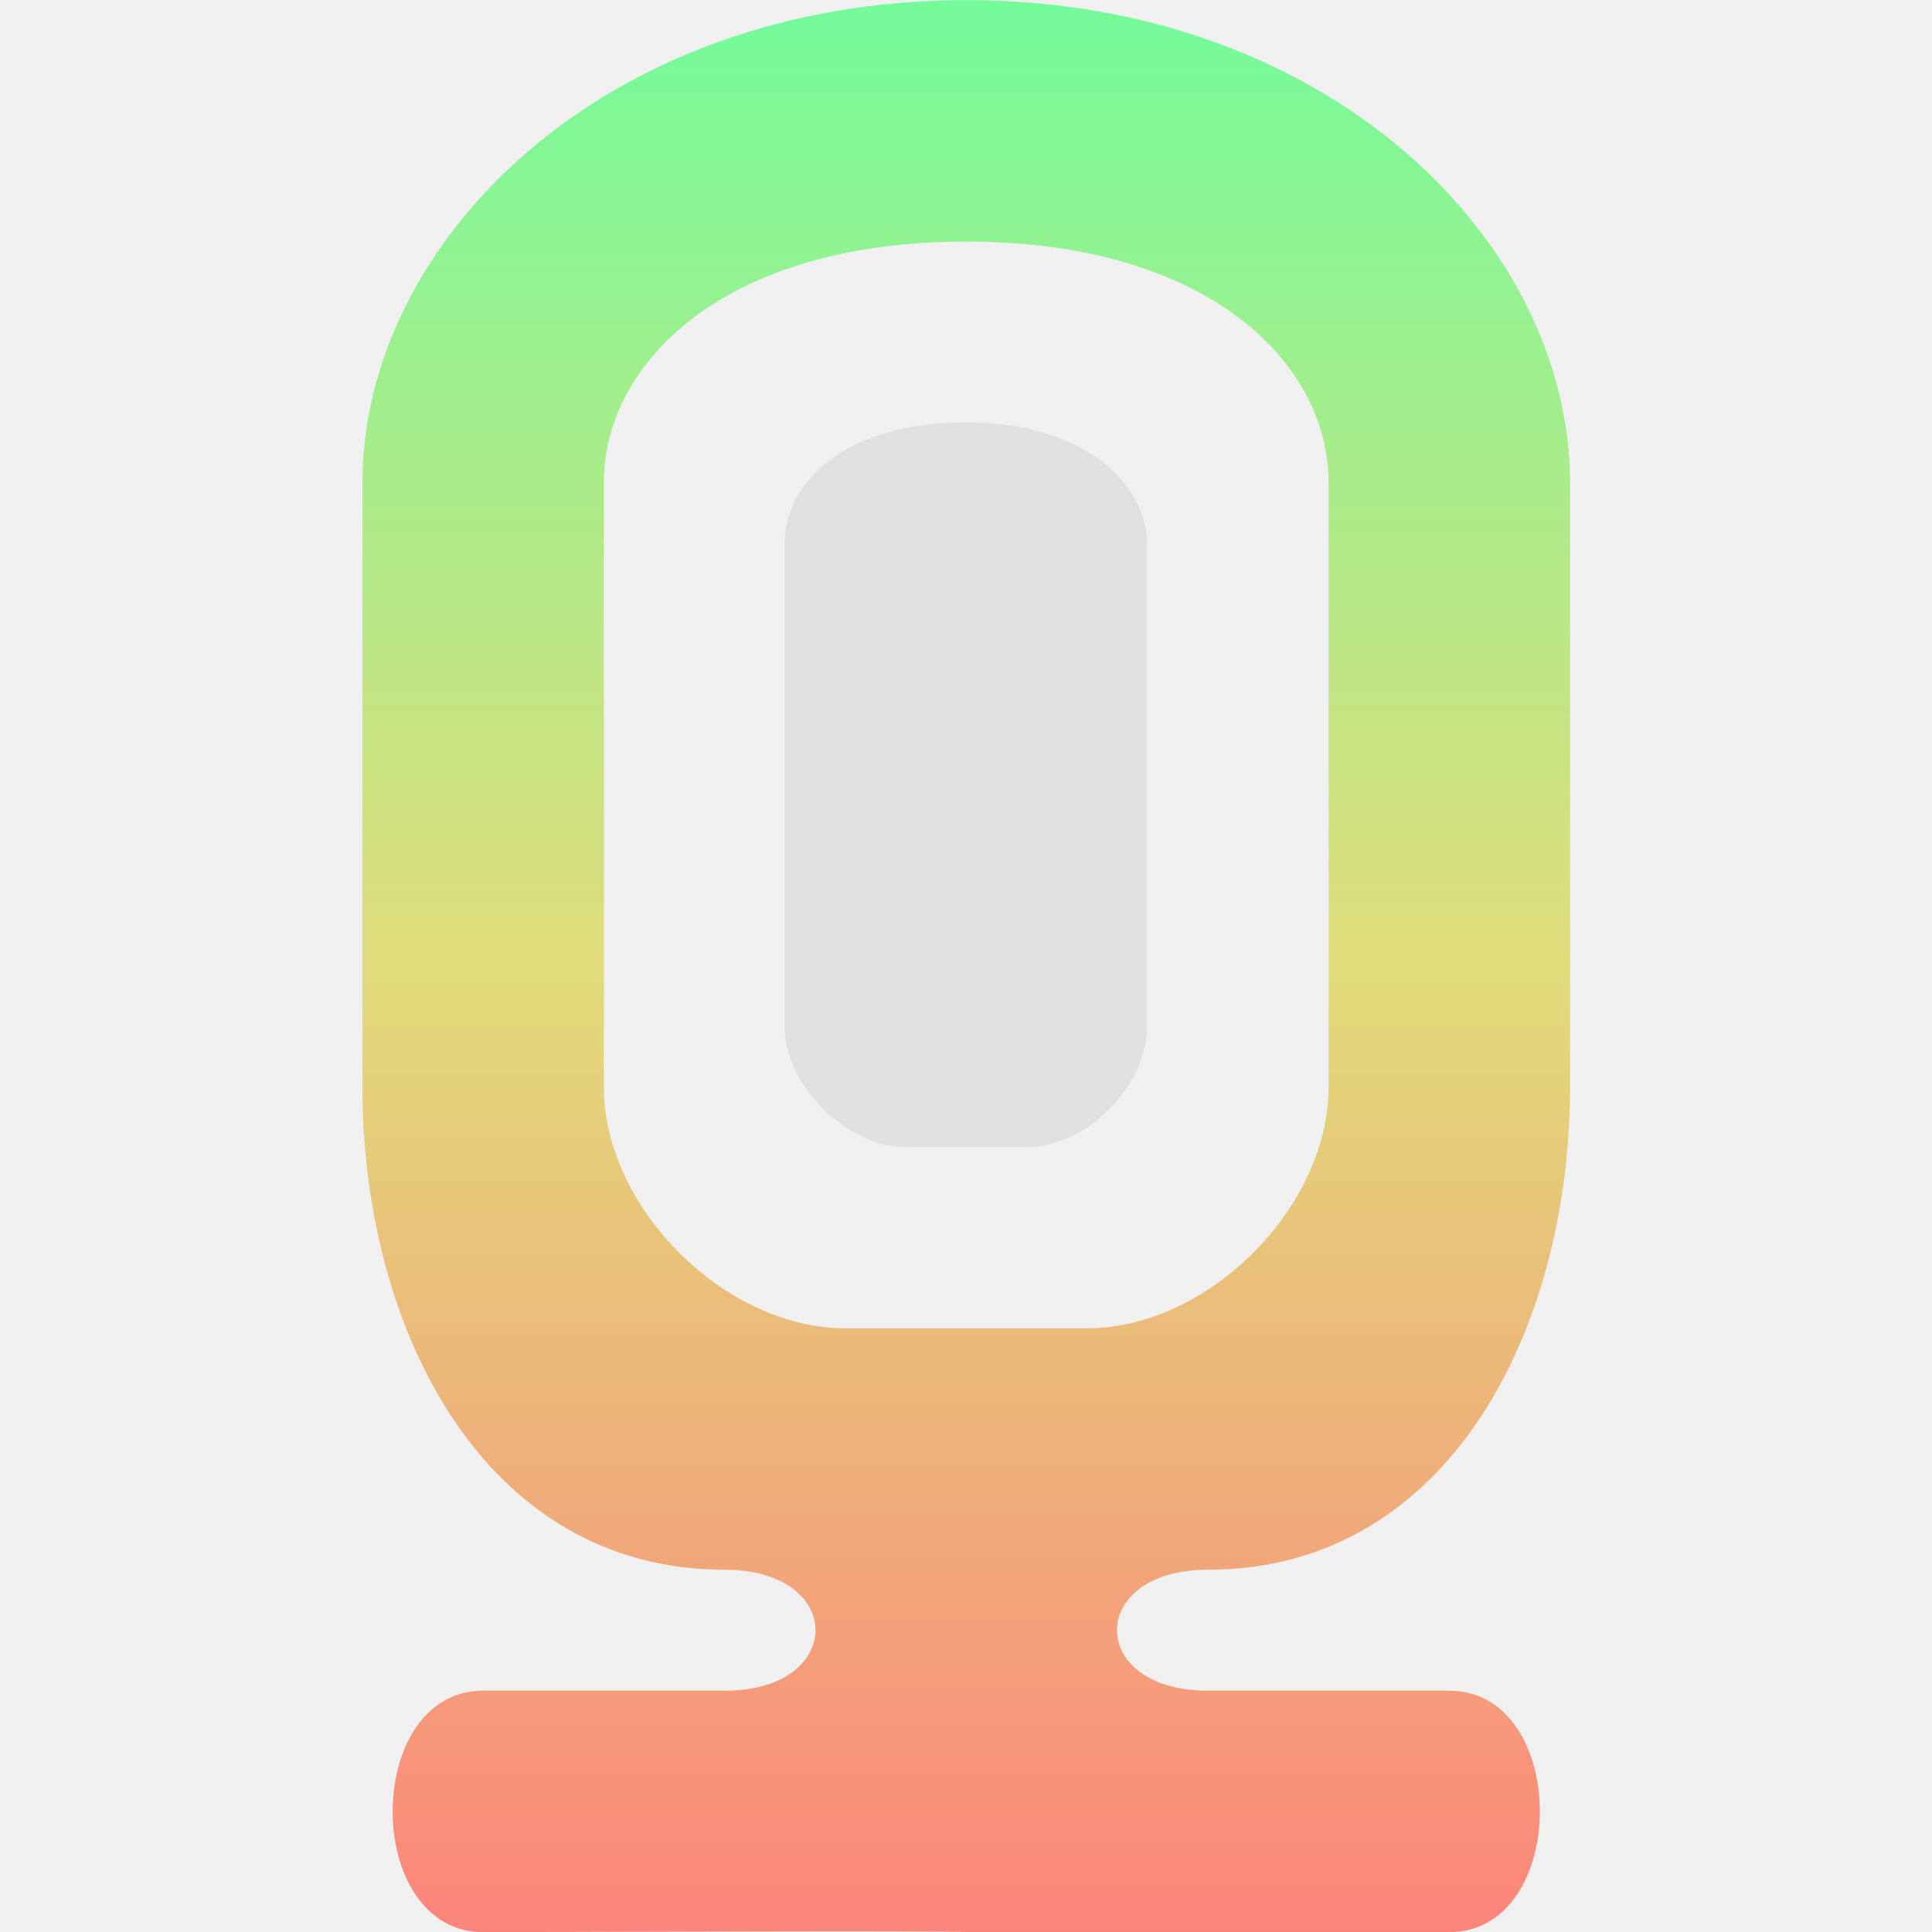
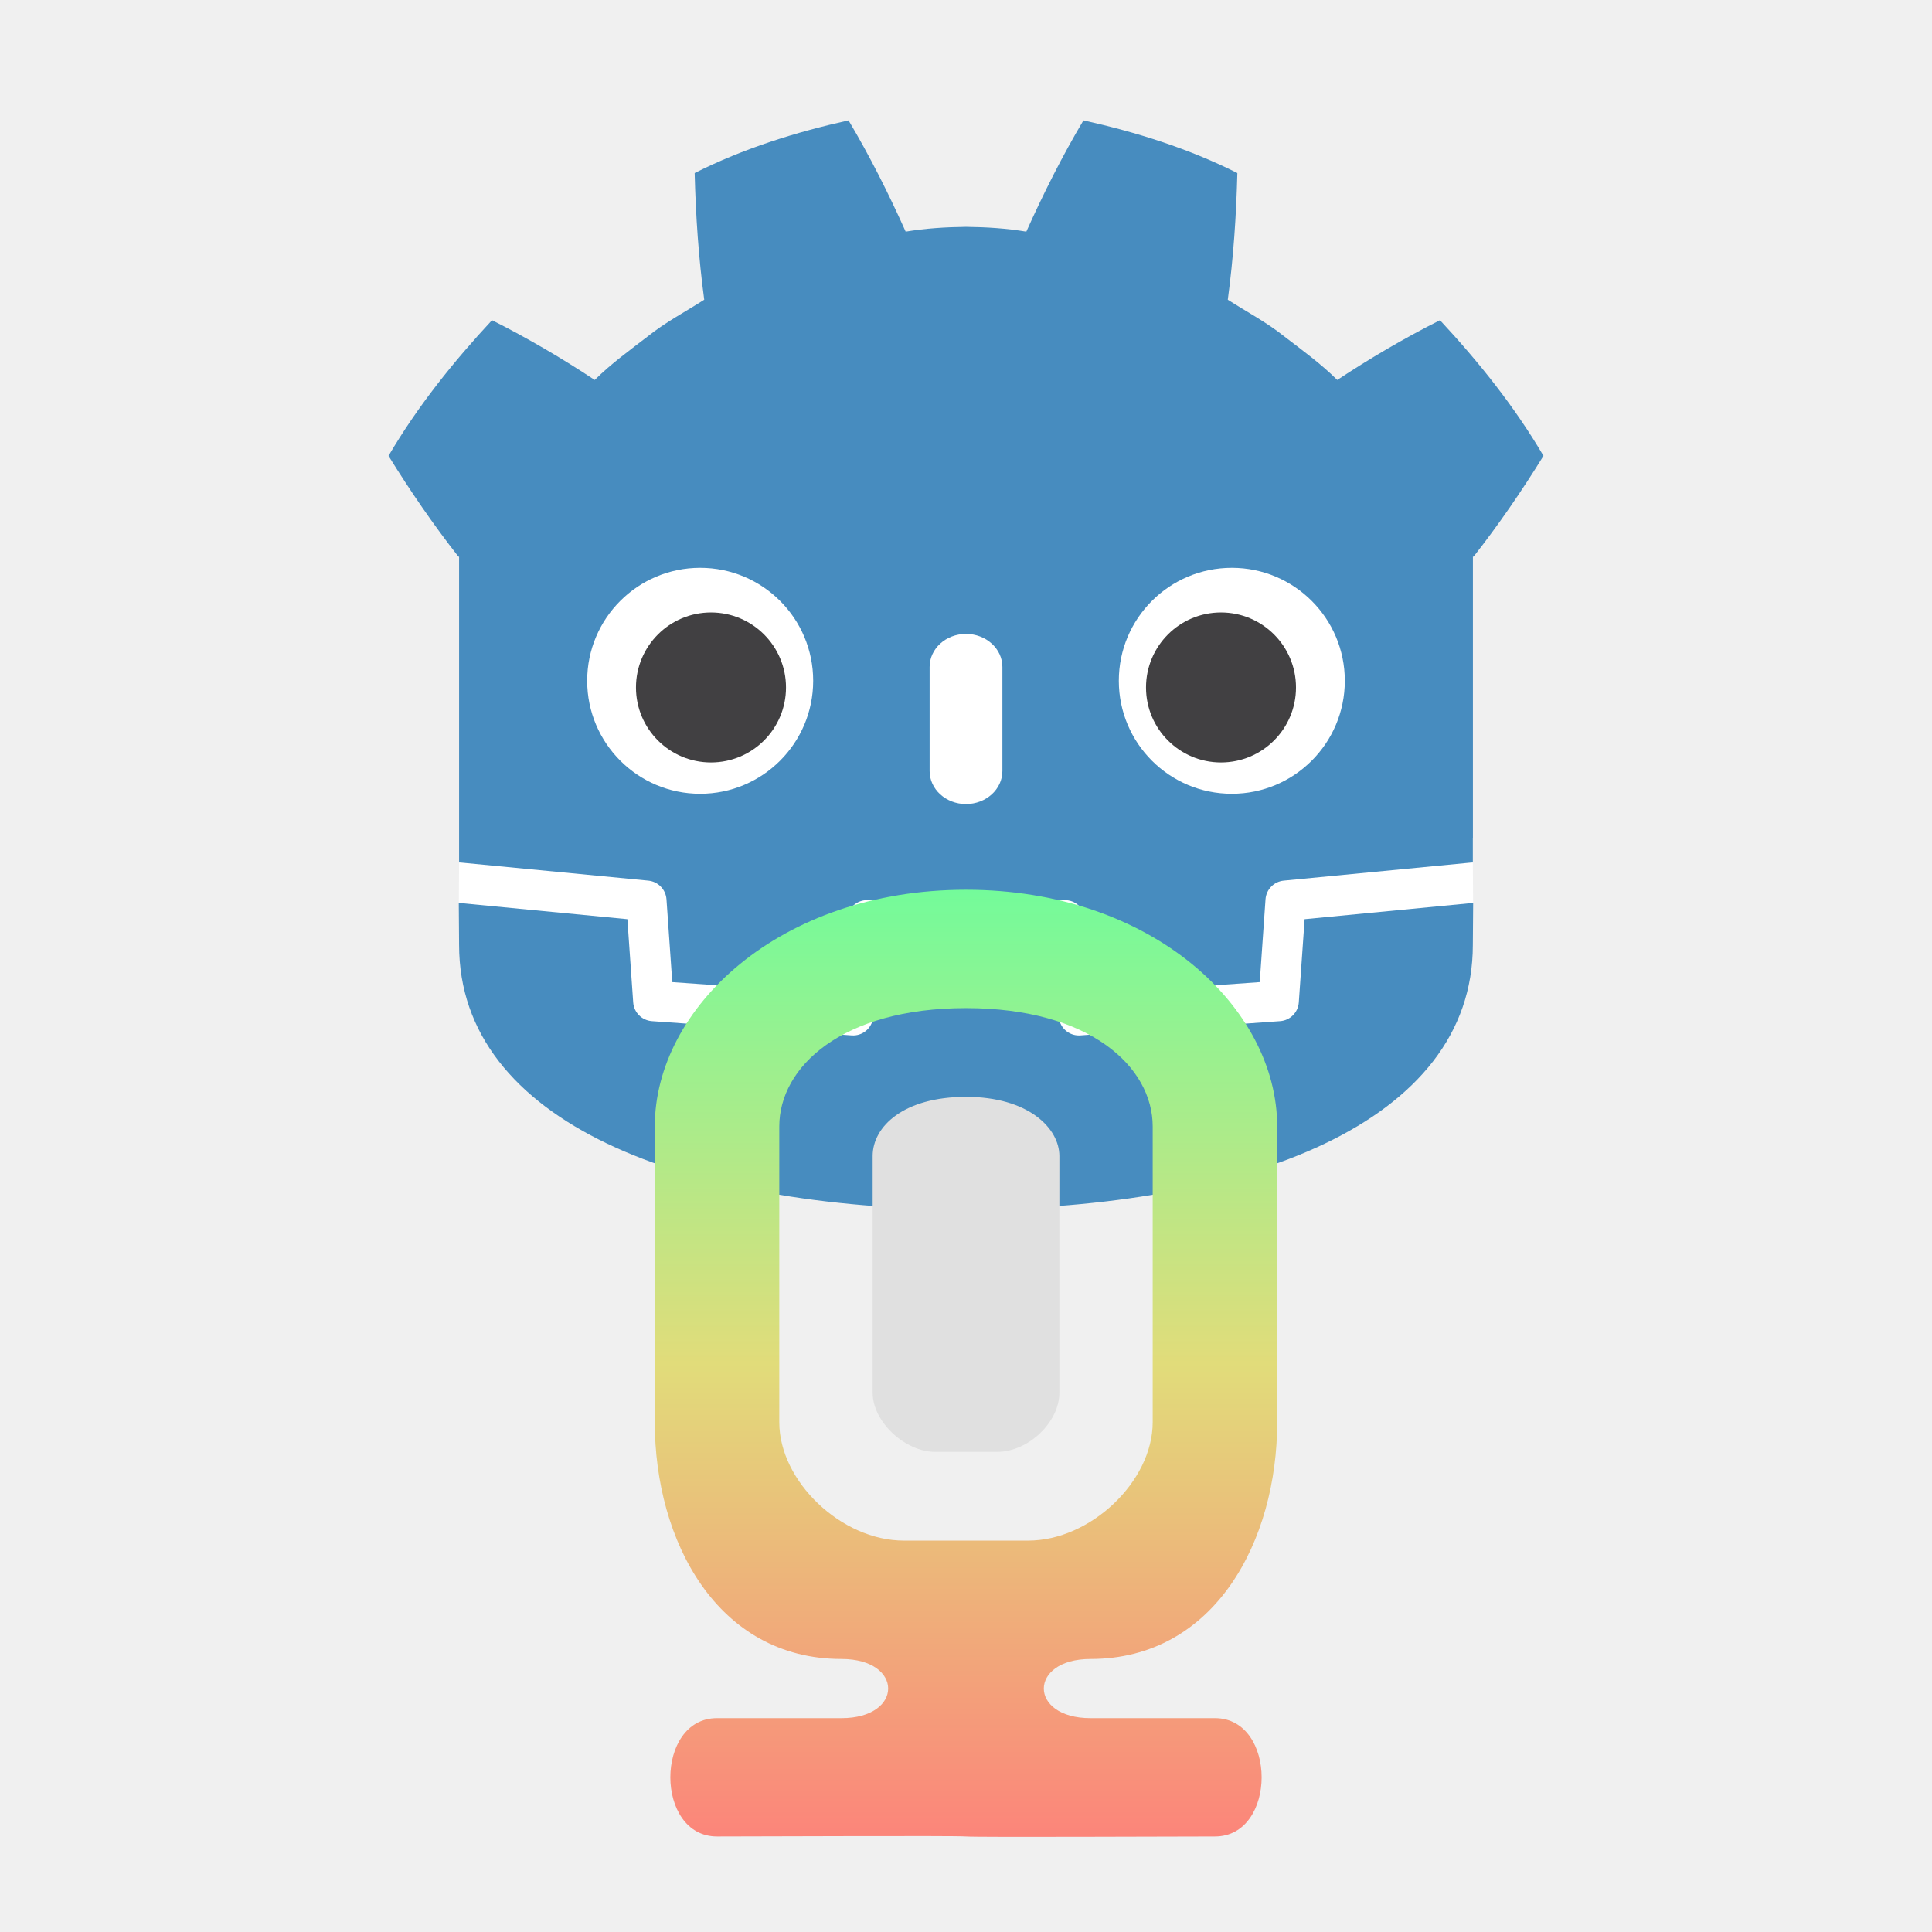
- <svg xmlns="http://www.w3.org/2000/svg" xmlns:xlink="http://www.w3.org/1999/xlink" width="16" height="16" viewBox="0 0 4.233 4.233" version="1.1" id="svg3771">
-   <defs id="defs3765">
+ <svg xmlns="http://www.w3.org/2000/svg" xmlns:xlink="http://www.w3.org/1999/xlink" width="300" height="300" viewBox="0 0 79.375 79.375" version="1.1" id="svg6716">
+   <defs id="defs6710">
    <linearGradient id="linearGradient6705">
-       <stop id="stop6699" offset="0" style="stop-color:#66ff9e;stop-opacity:1" />
-       <stop style="stop-color:#e1dc7a;stop-opacity:1" offset="0.5" id="stop6701" />
-       <stop id="stop6703" offset="1" style="stop-color:#ff7a7a;stop-opacity:1" />
-     </linearGradient>
-     <linearGradient id="linearGradient5454">
-       <stop style="stop-color:#66ff9e;stop-opacity:1" offset="0" id="stop5448" />
-       <stop id="stop5450" offset="0.464" style="stop-color:#e1dc7a;stop-opacity:1" />
-       <stop style="stop-color:#ff7a7a;stop-opacity:1" offset="1" id="stop5452" />
-     </linearGradient>
-     <linearGradient id="linearGradient5440">
-       <stop id="stop5436" offset="0" style="stop-color:#66ff9e;stop-opacity:1" />
-       <stop style="stop-color:#e1dc7a;stop-opacity:1" offset="0.5" id="stop5442" />
-       <stop id="stop5438" offset="1" style="stop-color:#ff7a7a;stop-opacity:1" />
+       <stop style="stop-color:#66ff9e;stop-opacity:1" offset="0" id="stop6699" />
+       <stop id="stop6701" offset="0.5" style="stop-color:#e1dc7a;stop-opacity:1" />
+       <stop style="stop-color:#ff7a7a;stop-opacity:1" offset="1" id="stop6703" />
    </linearGradient>
    <linearGradient id="1">
-       <stop style="stop-color:#66ff9e;stop-opacity:1" offset="0" id="stop5152" />
-       <stop style="stop-color:#ff7a7a;stop-opacity:1" offset="1" id="stop5154" />
+       <stop id="stop5152" offset="0" style="stop-color:#66ff9e;stop-opacity:1" />
+       <stop id="stop5154" offset="1" style="stop-color:#ff7a7a;stop-opacity:1" />
    </linearGradient>
-     <linearGradient xlink:href="#1" id="linearGradient5160" gradientUnits="userSpaceOnUse" x1="2.117" y1="293.031" x2="2.117" y2="296.735" />
-     <clipPath clipPathUnits="userSpaceOnUse" id="clipPath5175">
-       <use x="0" y="0" xlink:href="#g5171" id="use5177" width="100%" height="100%" />
+     <clipPath id="clipPath5175" clipPathUnits="userSpaceOnUse">
+       <use height="100%" width="100%" id="use5177" xlink:href="#g5171" y="0" x="0" />
    </clipPath>
-     <linearGradient xlink:href="#1" id="linearGradient5201" gradientUnits="userSpaceOnUse" x1="2.117" y1="296.735" x2="2.117" y2="293.56" />
-     <linearGradient xlink:href="#1" id="linearGradient5343" gradientUnits="userSpaceOnUse" x1="2.117" y1="293.825" x2="2.117" y2="296.735" gradientTransform="translate(-2.116667,-0.2645834)" />
-     <linearGradient xlink:href="#linearGradient5440" id="linearGradient5434" x1="1.587" y1="292.767" x2="1.587" y2="296.471" gradientUnits="userSpaceOnUse" gradientTransform="matrix(0.8,0,0,0.8571438,0.8483202,42.08811)" />
-     <linearGradient xlink:href="#linearGradient5454" id="linearGradient5446" gradientUnits="userSpaceOnUse" gradientTransform="matrix(3.023622,0,-6.6436311e-7,3.238042,3.206444,-946.9906)" x1="1.585" y1="292.612" x2="1.585" y2="297.088" />
-     <linearGradient xlink:href="#linearGradient6705" id="linearGradient6697" gradientUnits="userSpaceOnUse" gradientTransform="matrix(0.9999998,0,-2.1972421e-7,0.9795275,0.5312979,5.993679)" x1="1.585" y1="292.497" x2="1.585" y2="297.359" />
+     <linearGradient y2="297.359" x2="1.585" y1="292.497" x1="1.585" gradientTransform="matrix(8.394856,0,-1.8445534e-6,8.222994,-9.583512,-2420.388)" gradientUnits="userSpaceOnUse" id="linearGradient6697" xlink:href="#linearGradient6705" />
+     <linearGradient xlink:href="#1" id="linearGradient6974" gradientUnits="userSpaceOnUse" x1="2.117" y1="293.031" x2="2.117" y2="296.735" />
  </defs>
-   <g id="layer1" transform="translate(0,-292.7667)" style="display:inline">
-     <g id="g5173" clip-path="url(#clipPath5175)">
-       <g id="g5171">
-         <path cx="2.117" cy="294.883" rx="1.455" ry="1.852" style="fill:url(#linearGradient5160);fill-opacity:1;stroke-width:0.293" id="path3775" d="" />
+   <g id="layer1" transform="translate(0,-217.625)">
+     <g id="g6795" transform="matrix(1.151244,0,0,1.094423,35.39862,268.375)">
+       <g style="display:inline" transform="matrix(8.82614,0,0,8.826139,-60.71554,-2612.419)" id="layer1-5">
+         <g clip-path="url(#clipPath5175)" id="g5173">
+           <g id="g5171">
+             <path d="" id="path3775" style="fill:url(#linearGradient6974);fill-opacity:1;stroke-width:0.293" ry="1.852" rx="1.455" cy="294.883" cx="2.117" />
+           </g>
+         </g>
+         <g id="g6951" transform="matrix(0.00503222,0,0,0.00529349,4.724654,290.3162)" style="stroke-width:0.32">
+           <path id="path6935" transform="matrix(4.1626,0,0,-4.1626,919.24,771.67)" d="m 0,0 c 0,0 -0.325,1.994 -0.515,1.976 l -36.182,-3.491 c -2.879,-0.278 -5.115,-2.574 -5.317,-5.459 l -0.994,-14.247 -27.992,-1.997 -1.904,12.912 c -0.424,2.872 -2.932,5.037 -5.835,5.037 h -38.188 c -2.902,0 -5.41,-2.165 -5.834,-5.037 l -1.905,-12.912 -27.992,1.997 -0.994,14.247 c -0.202,2.886 -2.438,5.182 -5.317,5.46 l -36.2,3.49 c -0.187,0.018 -0.324,-1.978 -0.511,-1.978 l -0.049,-7.83 30.658,-4.944 1.004,-14.374 c 0.203,-2.91 2.551,-5.263 5.463,-5.472 l 38.551,-2.75 c 0.146,-0.01 0.29,-0.016 0.434,-0.016 2.897,0 5.401,2.166 5.825,5.038 l 1.959,13.286 h 28.005 l 1.959,-13.286 c 0.423,-2.871 2.93,-5.037 5.831,-5.037 0.142,0 0.284,0.005 0.423,0.015 l 38.556,2.75 c 2.911,0.209 5.26,2.562 5.463,5.472 l 1.003,14.374 30.645,4.966 z" style="fill:#ffffff" />
+           <path id="path6937" transform="matrix(4.1626,0,0,-4.1626,104.7,525.91)" d="m 0,0 v -59.041 c 0.108,-0.001 0.216,-0.005 0.323,-0.015 l 36.196,-3.49 c 1.896,-0.183 3.382,-1.709 3.514,-3.609 l 1.116,-15.978 31.574,-2.253 2.175,14.747 c 0.282,1.912 1.922,3.329 3.856,3.329 h 38.188 c 1.933,0 3.573,-1.417 3.855,-3.329 l 2.175,-14.747 31.575,2.253 1.115,15.978 c 0.133,1.9 1.618,3.425 3.514,3.609 l 36.182,3.49 c 0.107,0.01 0.214,0.014 0.322,0.015 v 4.711 l 0.015,0.005 V 0 h 0.134 c 4.795,6.12 9.232,12.569 13.487,19.449 -5.651,9.62 -12.575,18.217 -19.976,26.182 -6.864,-3.455 -13.531,-7.369 -19.828,-11.534 -3.151,3.132 -6.7,5.694 -10.186,8.372 -3.425,2.751 -7.285,4.768 -10.946,7.118 1.09,8.117 1.629,16.108 1.846,24.448 -9.446,4.754 -19.519,7.906 -29.708,10.17 -4.068,-6.837 -7.788,-14.241 -11.028,-21.479 -3.842,0.642 -7.702,0.88 -11.567,0.926 v 0.006 c -0.027,0 -0.052,-0.006 -0.075,-0.006 -0.024,0 -0.049,0.006 -0.073,0.006 V 63.652 C 93.903,63.606 90.046,63.368 86.203,62.726 82.965,69.964 79.247,77.368 75.173,84.205 64.989,81.941 54.915,78.789 45.47,74.035 45.686,65.695 46.225,57.704 47.318,49.587 43.65,47.237 39.795,45.22 36.369,42.469 32.888,39.791 29.333,37.229 26.181,34.097 19.884,38.262 13.219,42.176 6.353,45.631 -1.048,37.666 -7.968,29.069 -13.621,19.449 -9.368,12.569 -4.928,6.12 -0.134,0 Z" style="fill:#478cbf" />
+           <path id="path6939" transform="matrix(4.1626,0,0,-4.1626,784.07,817.24)" d="m 0,0 -1.121,-16.063 c -0.135,-1.936 -1.675,-3.477 -3.611,-3.616 l -38.555,-2.751 c -0.094,-0.007 -0.188,-0.01 -0.281,-0.01 -1.916,0 -3.569,1.406 -3.852,3.33 l -2.211,14.994 H -81.09 l -2.211,-14.994 c -0.297,-2.018 -2.101,-3.469 -4.133,-3.32 l -38.555,2.751 c -1.936,0.139 -3.476,1.68 -3.611,3.616 L -130.721,0 -163.268,3.138 c 0.015,-3.498 0.06,-7.33 0.06,-8.093 0,-34.374 43.605,-50.896 97.781,-51.086 h 0.133 c 54.176,0.19 97.766,16.712 97.766,51.086 0,0.777 0.047,4.593 0.063,8.093 z" style="fill:#478cbf" />
+           <path id="path6941" transform="matrix(4.1626,0,0,-4.1626,389.21,625.67)" d="m 0,0 c 0,-12.052 -9.765,-21.815 -21.813,-21.815 -12.042,0 -21.81,9.763 -21.81,21.815 0,12.044 9.768,21.802 21.81,21.802 C -9.765,21.802 0,12.044 0,0" style="fill:#ffffff" />
+           <path id="path6943" transform="matrix(4.1626,0,0,-4.1626,367.37,631.06)" d="m 0,0 c 0,-7.994 -6.479,-14.473 -14.479,-14.473 -7.996,0 -14.479,6.479 -14.479,14.473 0,7.994 6.483,14.479 14.479,14.479 C -6.479,14.479 0,7.994 0,0" style="fill:#414042" />
+           <path id="path6945" transform="matrix(4.1626,0,0,-4.1626,511.99,724.74)" d="m 0,0 c -3.878,0 -7.021,2.858 -7.021,6.381 v 20.081 c 0,3.52 3.143,6.381 7.021,6.381 3.878,0 7.028,-2.861 7.028,-6.381 V 6.381 C 7.028,2.858 3.878,0 0,0" style="fill:#ffffff" />
+           <path id="path6947" transform="matrix(4.1626,0,0,-4.1626,634.79,625.67)" d="m 0,0 c 0,-12.052 9.765,-21.815 21.815,-21.815 12.041,0 21.808,9.763 21.808,21.815 0,12.044 -9.767,21.802 -21.808,21.802 C 9.765,21.802 0,12.044 0,0" style="fill:#ffffff" />
+           <path id="path6949" transform="matrix(4.1626,0,0,-4.1626,656.64,631.06)" d="m 0,0 c 0,-7.994 6.477,-14.473 14.471,-14.473 8.002,0 14.479,6.479 14.479,14.473 0,7.994 -6.477,14.479 -14.479,14.479 C 6.477,14.479 0,7.994 0,0" style="fill:#414042" />
+         </g>
      </g>
+       <g style="display:none" id="layer2">
+         <path id="rect6031" d="m 1.455,294.09 0.992,-0.794 0.33,0.132 -1.323,1.058 z" style="display:inline;fill:#e0e0e0;fill-opacity:1;fill-rule:nonzero;stroke:none;stroke-width:0.742;stroke-miterlimit:4;stroke-dasharray:none" transform="translate(0,-292.7667)" />
+         <path style="display:inline;fill:#e0e0e0;fill-opacity:1;fill-rule:nonzero;stroke:none;stroke-width:0.742;stroke-miterlimit:4;stroke-dasharray:none" d="m 1.455,294.883 1.323,-1.058 v 0.397 l -1.323,1.058 z" id="path6647" transform="translate(0,-292.7667)" />
+         <path id="path6649" d="m 1.455,295.677 1.323,-1.058 v 0.397 l -0.993,0.795 z" style="display:inline;fill:#e0e0e0;fill-opacity:1;fill-rule:nonzero;stroke:none;stroke-width:0.742;stroke-miterlimit:4;stroke-dasharray:none" transform="translate(0,-292.7667)" />
+         <path style="display:inline;fill:#e0e0e0;fill-opacity:1;fill-rule:nonzero;stroke:none;stroke-width:0.742;stroke-miterlimit:4;stroke-dasharray:none" d="m 1.455,294.09 0.992,-0.794 0.33,0.132 -1.323,1.058 z" id="path6665" transform="translate(0,-292.7667)" />
+         <path id="path6667" d="m 1.455,294.883 1.323,-1.058 v 0.397 l -1.323,1.058 z" style="display:inline;fill:#e0e0e0;fill-opacity:1;fill-rule:nonzero;stroke:none;stroke-width:0.742;stroke-miterlimit:4;stroke-dasharray:none" transform="translate(0,-292.7667)" />
+         <path style="display:inline;fill:#e0e0e0;fill-opacity:1;fill-rule:nonzero;stroke:none;stroke-width:0.742;stroke-miterlimit:4;stroke-dasharray:none" d="m 1.455,295.677 1.323,-1.058 v 0.397 l -0.993,0.795 z" id="path6669" transform="translate(0,-292.7667)" />
+       </g>
+       <path d="m 3.725,-12.97 c -6.663,0 -11.106,4.442 -11.106,8.885 v 11.106 c 0,4.442 2.221,8.884 6.663,8.885 2.221,0 2.221,2.221 0,2.221 -1.388,9.73e-4 -3.054,0 -4.442,0 -2.221,0 -2.221,4.442 0,4.442 1.388,0 8.529,-0.034 8.885,0 0.356,0.034 7.496,0 8.885,0 2.221,0 2.221,-4.442 0,-4.442 H 8.168 c -2.221,0 -2.221,-2.221 0,-2.221 4.442,0 6.663,-4.442 6.663,-8.885 v -11.106 c 0,-4.442 -4.442,-8.885 -11.106,-8.885 z m 0,4.442 c 4.442,0 6.663,2.221 6.663,4.442 v 11.106 c 0,2.221 -2.221,4.442 -4.442,4.442 H 1.504 c -2.221,0 -4.442,-2.221 -4.442,-4.442 v -11.106 c 0,-2.221 2.221,-4.442 6.663,-4.442 z" style="display:inline;fill:url(#linearGradient6697);fill-opacity:1;fill-rule:nonzero;stroke:none;stroke-width:6.083;stroke-miterlimit:4;stroke-dasharray:none" id="path5345" />
+       <path id="path6707" d="M 4.836,8.131 H 2.615 c -1.047,0 -2.221,-1.111 -2.221,-2.221 v -8.885 c 0,-1.111 1.111,-2.221 3.332,-2.221 2.221,0 3.332,1.174 3.332,2.221 v 8.885 c 0,1.111 -1.111,2.221 -2.221,2.221 z" style="display:inline;fill:#e0e0e0;fill-opacity:1;fill-rule:nonzero;stroke:none;stroke-width:8.13;stroke-miterlimit:4;stroke-dasharray:none" />
    </g>
-     <path id="path5345" style="fill:url(#linearGradient6697);fill-opacity:1;fill-rule:nonzero;stroke:none;stroke-width:0.725;stroke-miterlimit:4;stroke-dasharray:none" d="m 2.117,292.767 c -0.794,0 -1.323,0.529 -1.323,1.058 l 2e-8,1.323 c 1e-8,0.529 0.265,1.058 0.794,1.058 0.265,0 0.265,0.265 0,0.265 -0.165,1.2e-4 -0.364,0 -0.529,0 -0.265,0 -0.265,0.529 0,0.529 0.165,0 1.016,-0.004 1.058,0 0.042,0.004 0.893,0 1.058,0 0.265,0 0.265,-0.529 0,-0.529 H 2.646 c -0.265,0 -0.265,-0.265 0,-0.265 0.529,0 0.794,-0.529 0.794,-1.058 V 293.825 c 0,-0.529 -0.529,-1.058 -1.323,-1.058 z m 0,0.529 c 0.529,0 0.794,0.265 0.794,0.529 v 1.323 c 0,0.265 -0.265,0.529 -0.529,0.529 H 1.852 c -0.265,0 -0.529,-0.265 -0.529,-0.529 V 293.825 c 0,-0.265 0.265,-0.529 0.794,-0.529 z" />
-     <path style="fill:#e0e0e0;fill-opacity:1;fill-rule:nonzero;stroke:none;stroke-width:0.968;stroke-miterlimit:4;stroke-dasharray:none" d="M 2.249,295.28 H 1.984 c -0.125,0 -0.265,-0.132 -0.265,-0.265 l 0,-1.058 c 0,-0.132 0.132,-0.265 0.397,-0.265 0.265,0 0.397,0.14 0.397,0.265 l 0,1.058 c 0,0.132 -0.132,0.265 -0.265,0.265 z" id="path6707" />
-   </g>
-   <g id="layer2" style="display:none">
-     <path transform="translate(0,-292.7667)" style="display:inline;fill:#e0e0e0;fill-opacity:1;fill-rule:nonzero;stroke:none;stroke-width:0.742;stroke-miterlimit:4;stroke-dasharray:none" d="m 1.455,294.09 0.992,-0.794 0.33,0.132 -1.323,1.058 z" id="rect6031" />
-     <path transform="translate(0,-292.7667)" id="path6647" d="m 1.455,294.883 1.323,-1.058 v 0.397 l -1.323,1.058 z" style="display:inline;fill:#e0e0e0;fill-opacity:1;fill-rule:nonzero;stroke:none;stroke-width:0.742;stroke-miterlimit:4;stroke-dasharray:none" />
-     <path transform="translate(0,-292.7667)" style="display:inline;fill:#e0e0e0;fill-opacity:1;fill-rule:nonzero;stroke:none;stroke-width:0.742;stroke-miterlimit:4;stroke-dasharray:none" d="m 1.455,295.677 1.323,-1.058 v 0.397 l -0.993,0.795 z" id="path6649" />
-     <path transform="translate(0,-292.7667)" id="path6665" d="m 1.455,294.09 0.992,-0.794 0.33,0.132 -1.323,1.058 z" style="display:inline;fill:#e0e0e0;fill-opacity:1;fill-rule:nonzero;stroke:none;stroke-width:0.742;stroke-miterlimit:4;stroke-dasharray:none" />
-     <path transform="translate(0,-292.7667)" style="display:inline;fill:#e0e0e0;fill-opacity:1;fill-rule:nonzero;stroke:none;stroke-width:0.742;stroke-miterlimit:4;stroke-dasharray:none" d="m 1.455,294.883 1.323,-1.058 v 0.397 l -1.323,1.058 z" id="path6667" />
-     <path transform="translate(0,-292.7667)" id="path6669" d="m 1.455,295.677 1.323,-1.058 v 0.397 l -0.993,0.795 z" style="display:inline;fill:#e0e0e0;fill-opacity:1;fill-rule:nonzero;stroke:none;stroke-width:0.742;stroke-miterlimit:4;stroke-dasharray:none" />
  </g>
</svg>
